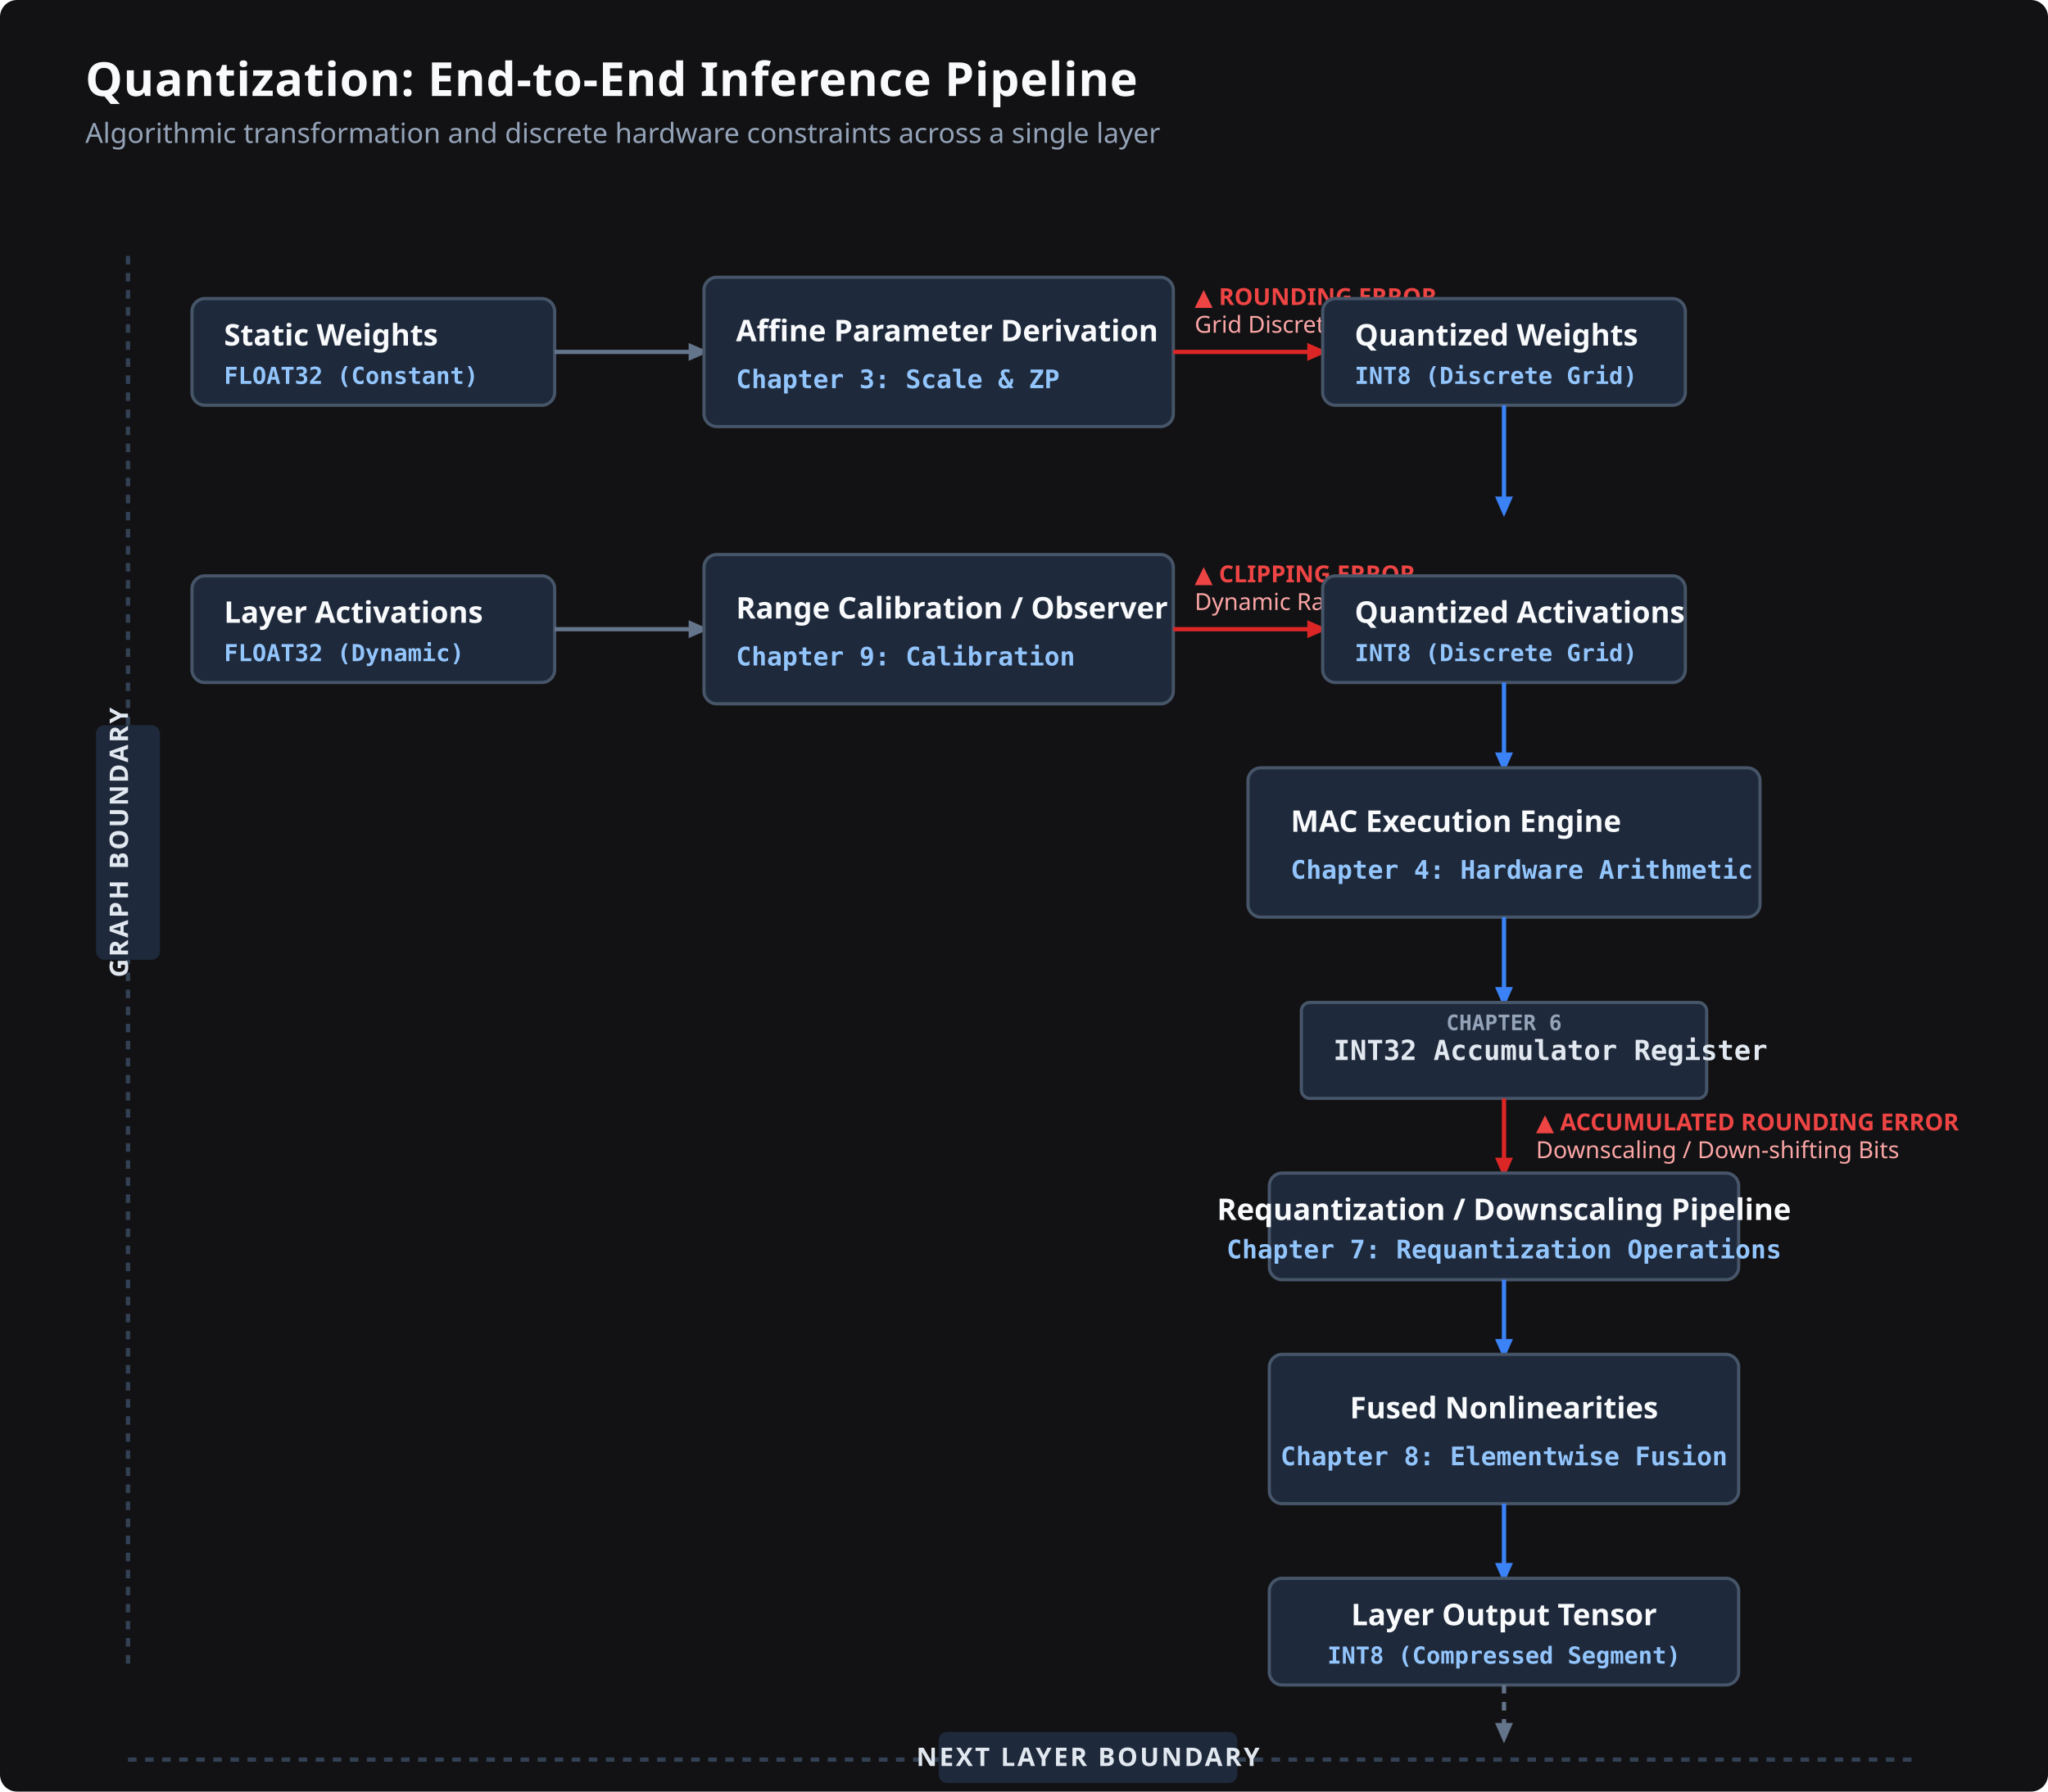
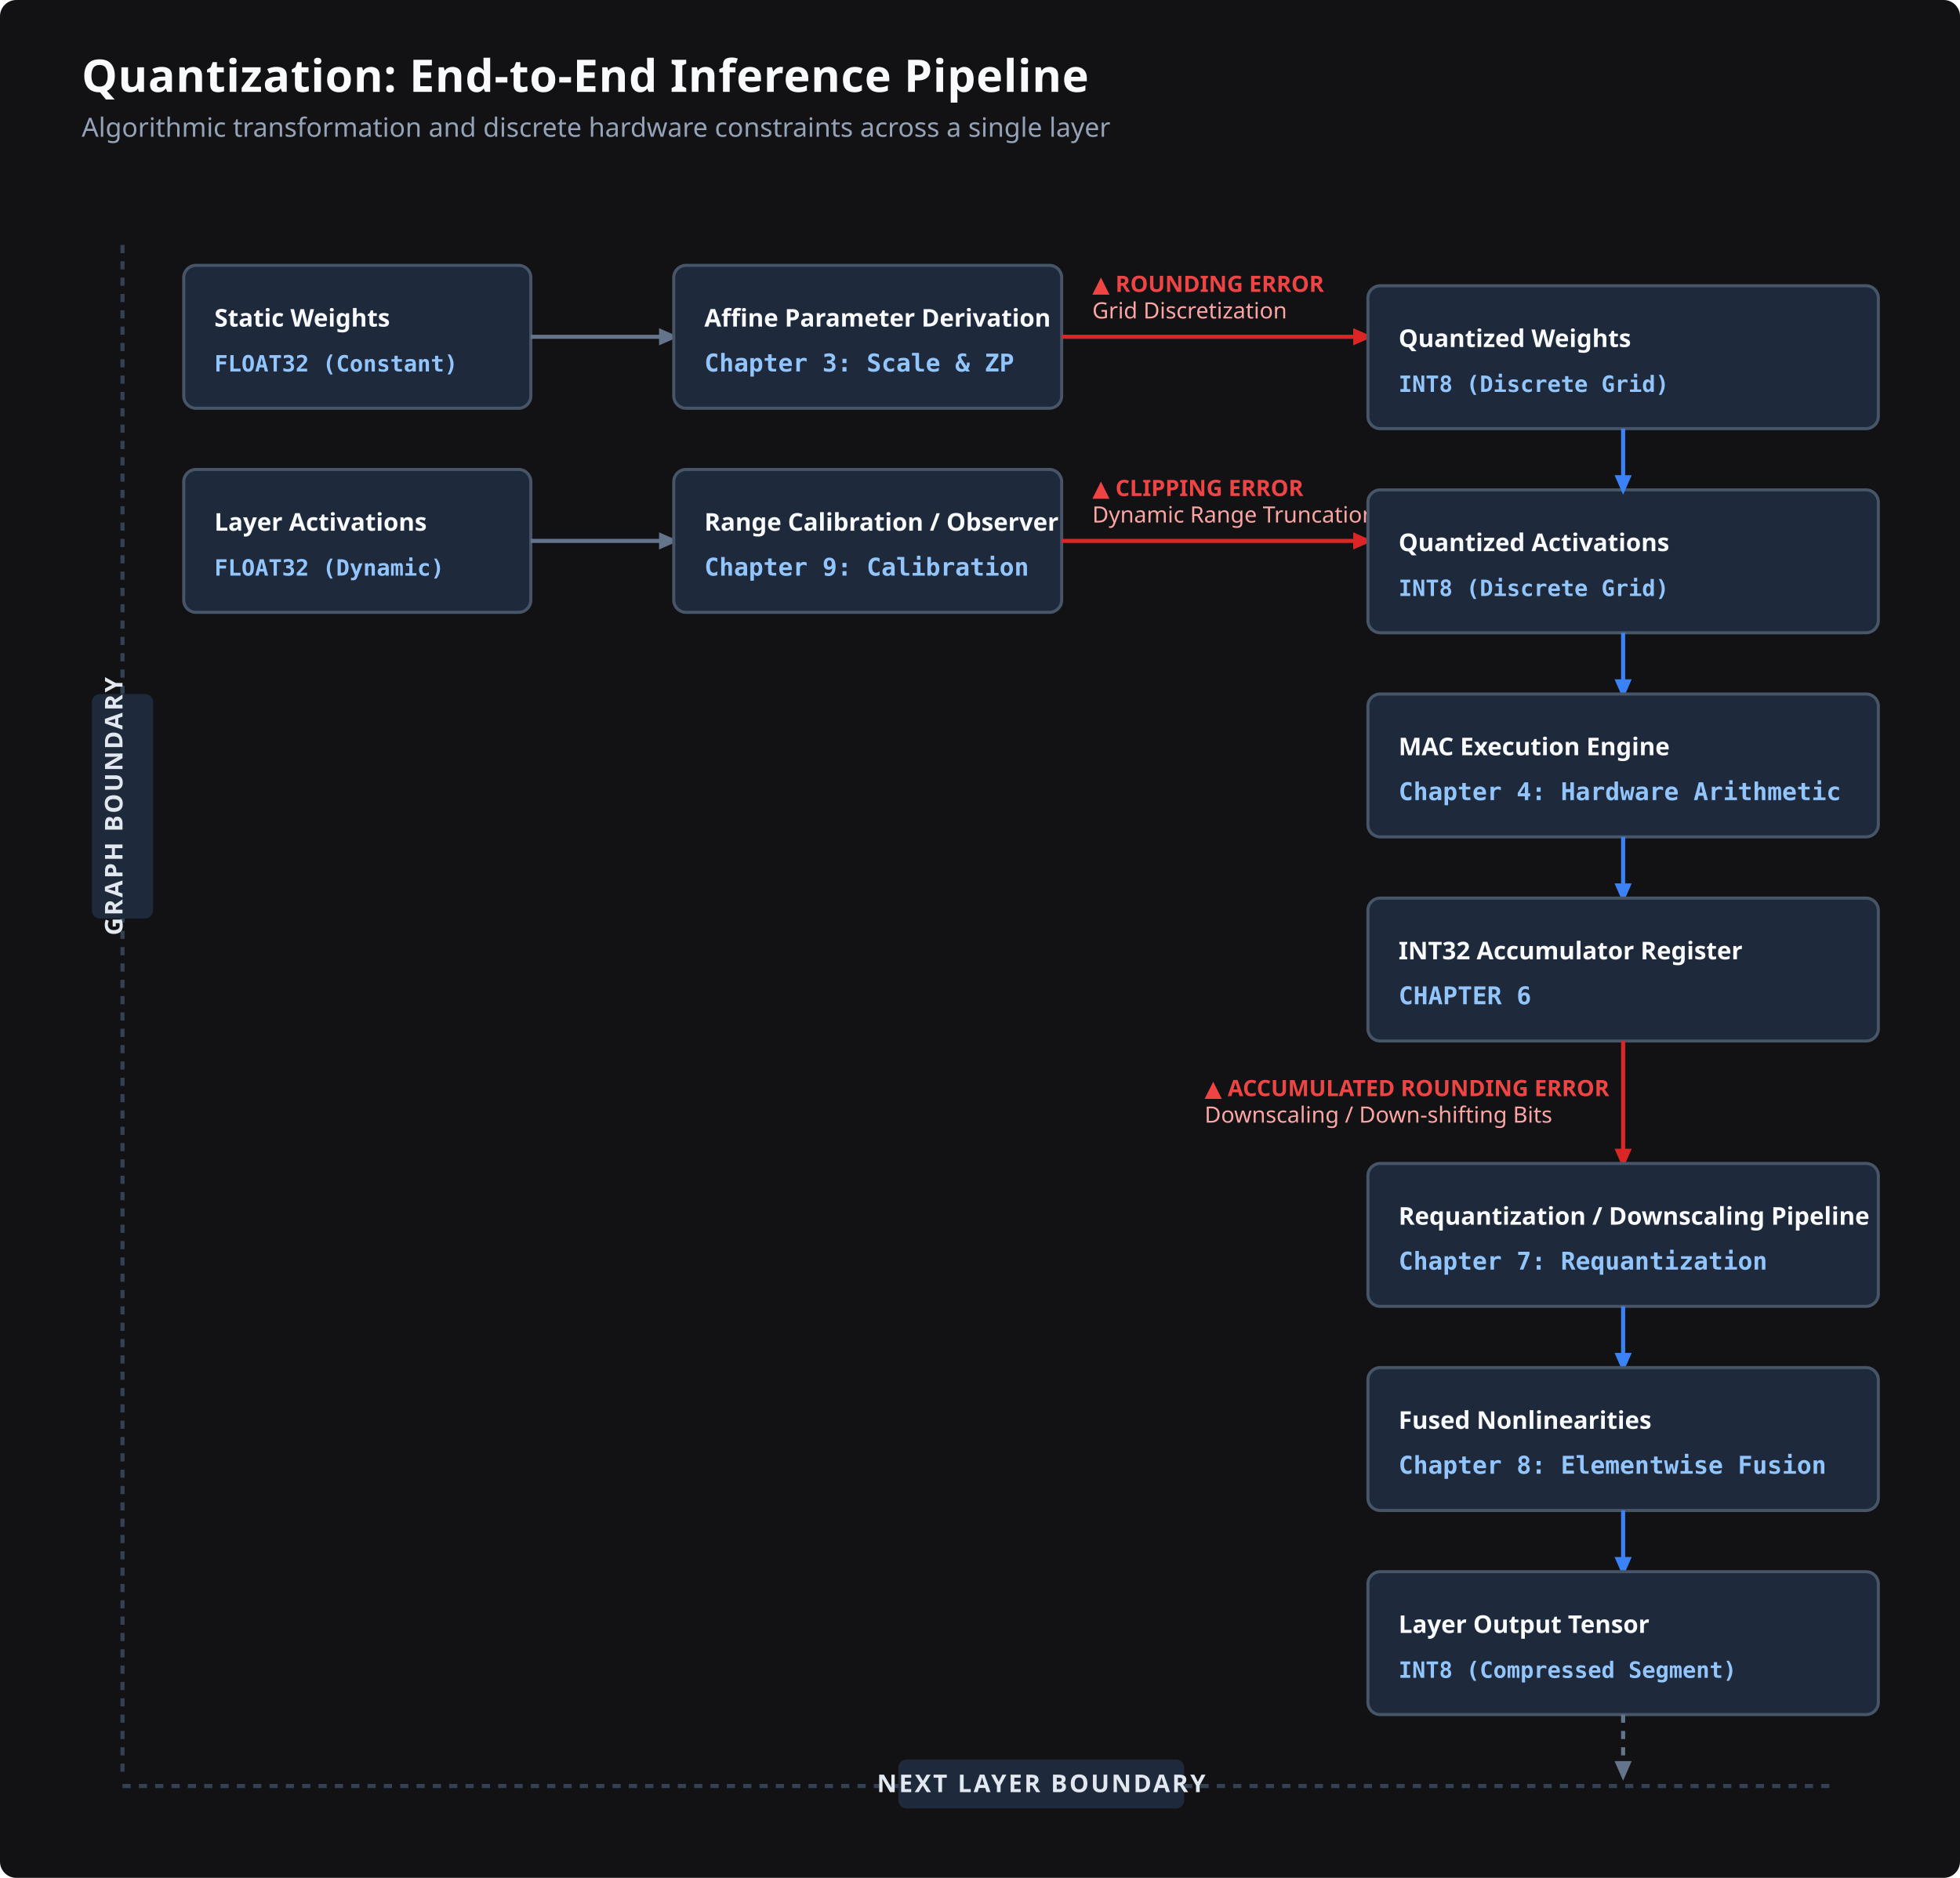
- <svg xmlns="http://www.w3.org/2000/svg" viewBox="0 0 960 840" width="100%" height="100%">
-   <rect width="960" height="840" fill="#121214" rx="8" />
+ <svg xmlns="http://www.w3.org/2000/svg" viewBox="0 0 960 920" width="100%" height="100%">
+   <rect width="960" height="920" fill="#121214" rx="8" />
  <defs>
    <marker id="arrow" viewBox="0 0 10 10" refX="6" refY="5" markerWidth="6" markerHeight="6" orient="auto-start-reverse">
      <path d="M 0 1.5 L 8 5 L 0 8.5 z" fill="#64748b" />
    </marker>
    <marker id="arrow-cyan" viewBox="0 0 10 10" refX="6" refY="5" markerWidth="6" markerHeight="6" orient="auto-start-reverse">
      <path d="M 0 1.5 L 8 5 L 0 8.5 z" fill="#3b82f6" />
    </marker>
    <marker id="arrow-error" viewBox="0 0 10 10" refX="6" refY="5" markerWidth="6" markerHeight="6" orient="auto-start-reverse">
      <path d="M 0 1.5 L 8 5 L 0 8.5 z" fill="#dc2626" />
    </marker>
  </defs>
  <style>
    .title { font-family: 'Source Sans 3', 'Segoe UI', sans-serif; font-weight: 700; font-size: 22px; fill: #f8fafc; letter-spacing: 0.3px; }
    .subtitle { font-family: 'Source Sans 3', 'Segoe UI', sans-serif; font-size: 13px; fill: #94a3b8; }
-     .node-text-title { font-family: 'Source Sans 3', 'Segoe UI', sans-serif; font-weight: 700; font-size: 14px; fill: #f8fafc; }
+     .node-text-title { font-family: 'Source Sans 3', 'Segoe UI', sans-serif; font-weight: 700; font-size: 12px; fill: #f8fafc; }
    .node-text-ch { font-family: 'IBM Plex Mono', 'Consolas', monospace; font-size: 12px; font-weight: 600; fill: #93c5fd; }
    .data-text { font-family: 'IBM Plex Mono', 'Consolas', monospace; font-size: 13px; font-weight: 600; fill: #e2e8f0; }
    .data-type { font-family: 'IBM Plex Mono', 'Consolas', monospace; font-size: 11px; fill: #93c5fd; font-weight: 600; }
    .error-tag { font-family: 'Source Sans 3', 'Segoe UI', sans-serif; font-size: 11px; font-weight: 700; fill: #ef4444; }
    .error-desc { font-family: 'Source Sans 3', 'Segoe UI', sans-serif; font-size: 11px; fill: #fca5a5; }
    .boundary-text { font-family: 'Source Sans 3', 'Segoe UI', sans-serif; font-size: 12px; font-weight: 700; fill: #e2e8f0; letter-spacing: 1px; }
    .subtext-label { font-family: 'IBM Plex Mono', 'Consolas', monospace; font-size: 10px; font-weight: 600; fill: #94a3b8; }
  </style>
  <g transform="translate(40, 45)">
    <text x="0" y="0" class="title">Quantization: End-to-End Inference Pipeline</text>
    <text x="0" y="22" class="subtitle">Algorithmic transformation and discrete hardware constraints across a single layer</text>
  </g>
-   <line x1="60" y1="120" x2="60" y2="780" stroke="#334155" stroke-width="2" stroke-dasharray="4,4" />
+   <line x1="60" y1="120" x2="60" y2="870" stroke="#334155" stroke-width="2" stroke-dasharray="4,4" />
  <rect x="45" y="340" width="30" height="110" rx="4" fill="#1e293b" />
  <text x="60" y="395" transform="rotate(-90 60 395)" text-anchor="middle" class="boundary-text" fill="#64748b">GRAPH BOUNDARY</text>
-   <rect x="90" y="140" width="170" height="50" rx="6" fill="#1e293b" stroke="#475569" stroke-width="1.5" />
-   <text x="105" y="162" class="node-text-title">Static Weights</text>
-   <text x="105" y="180" class="data-type">FLOAT32 (Constant)</text>
+   <rect x="90" y="130" width="170" height="70" rx="6" fill="#1e293b" stroke="#475569" stroke-width="1.5" />
+   <text x="105" y="160" class="node-text-title">Static Weights</text>
+   <text x="105" y="182" class="data-type">FLOAT32 (Constant)</text>
  <line x1="260" y1="165" x2="330" y2="165" stroke="#64748b" stroke-width="2" marker-end="url(#arrow)" />
-   <rect x="330" y="130" width="220" height="70" rx="6" fill="#1e293b" stroke="#475569" stroke-width="1.5" />
+   <rect x="330" y="130" width="190" height="70" rx="6" fill="#1e293b" stroke="#475569" stroke-width="1.5" />
  <text x="345" y="160" class="node-text-title">Affine Parameter Derivation</text>
  <text x="345" y="182" class="node-text-ch">Chapter 3: Scale &amp; ZP</text>
-   <line x1="550" y1="165" x2="620" y2="165" stroke="#dc2626" stroke-width="2" marker-end="url(#arrow-error)" />
-   <text x="560" y="143" class="error-tag">▲ ROUNDING ERROR</text>
-   <text x="560" y="156" class="error-desc">Grid Discretization</text>
-   <rect x="620" y="140" width="170" height="50" rx="6" fill="#1e293b" stroke="#475569" stroke-width="1.5" />
-   <text x="635" y="162" class="node-text-title">Quantized Weights</text>
-   <text x="635" y="180" class="data-type">INT8 (Discrete Grid)</text>
-   <rect x="90" y="270" width="170" height="50" rx="6" fill="#1e293b" stroke="#475569" stroke-width="1.5" />
-   <text x="105" y="292" class="node-text-title">Layer Activations</text>
-   <text x="105" y="310" class="data-type">FLOAT32 (Dynamic)</text>
-   <line x1="260" y1="295" x2="330" y2="295" stroke="#64748b" stroke-width="2" marker-end="url(#arrow)" />
-   <rect x="330" y="260" width="220" height="70" rx="6" fill="#1e293b" stroke="#475569" stroke-width="1.5" />
-   <text x="345" y="290" class="node-text-title">Range Calibration / Observer</text>
-   <text x="345" y="312" class="node-text-ch">Chapter 9: Calibration</text>
-   <line x1="550" y1="295" x2="620" y2="295" stroke="#dc2626" stroke-width="2" marker-end="url(#arrow-error)" />
-   <text x="560" y="273" class="error-tag">▲ CLIPPING ERROR</text>
-   <text x="560" y="286" class="error-desc">Dynamic Range Truncation</text>
-   <rect x="620" y="270" width="170" height="50" rx="6" fill="#1e293b" stroke="#475569" stroke-width="1.5" />
-   <text x="635" y="292" class="node-text-title">Quantized Activations</text>
-   <text x="635" y="310" class="data-type">INT8 (Discrete Grid)</text>
-   <path d="M 705 190 L 705 240" stroke="#3b82f6" stroke-width="2" fill="none" marker-end="url(#arrow-cyan)" />
-   <path d="M 705 320 L 705 360" stroke="#3b82f6" stroke-width="2" fill="none" marker-end="url(#arrow-cyan)" />
-   <rect x="585" y="360" width="240" height="70" rx="6" fill="#1e293b" stroke="#475569" stroke-width="1.5" />
-   <text x="605" y="390" class="node-text-title">MAC Execution Engine</text>
-   <text x="605" y="412" class="node-text-ch">Chapter 4: Hardware Arithmetic</text>
-   <line x1="705" y1="430" x2="705" y2="470" stroke="#3b82f6" stroke-width="2" marker-end="url(#arrow-cyan)" />
-   <rect x="610" y="470" width="190" height="45" rx="4" fill="#1e293b" stroke="#475569" stroke-width="1.5" />
-   <text x="625" y="497" class="data-text">INT32 Accumulator Register</text>
-   <text x="705" y="483" text-anchor="middle" class="subtext-label">CHAPTER 6</text>
-   <line x1="705" y1="515" x2="705" y2="550" stroke="#dc2626" stroke-width="2" marker-end="url(#arrow-error)" />
-   <text x="720" y="530" class="error-tag">▲ ACCUMULATED ROUNDING ERROR</text>
-   <text x="720" y="543" class="error-desc">Downscaling / Down-shifting Bits</text>
-   <rect x="595" y="550" width="220" height="50" rx="6" fill="#1e293b" stroke="#475569" stroke-width="1.5" />
-   <text x="705" y="572" text-anchor="middle" class="node-text-title">Requantization / Downscaling Pipeline</text>
-   <text x="705" y="590" text-anchor="middle" class="node-text-ch">Chapter 7: Requantization Operations</text>
-   <line x1="705" y1="600" x2="705" y2="635" stroke="#3b82f6" stroke-width="2" marker-end="url(#arrow-cyan)" />
-   <rect x="595" y="635" width="220" height="70" rx="6" fill="#1e293b" stroke="#475569" stroke-width="1.5" />
-   <text x="705" y="665" text-anchor="middle" class="node-text-title">Fused Nonlinearities</text>
-   <text x="705" y="687" text-anchor="middle" class="node-text-ch">Chapter 8: Elementwise Fusion</text>
-   <line x1="705" y1="705" x2="705" y2="740" stroke="#3b82f6" stroke-width="2" marker-end="url(#arrow-cyan)" />
-   <rect x="595" y="740" width="220" height="50" rx="6" fill="#1e293b" stroke="#475569" stroke-width="1.5" />
-   <text x="705" y="762" text-anchor="middle" class="node-text-title">Layer Output Tensor</text>
-   <text x="705" y="780" text-anchor="middle" class="data-type">INT8 (Compressed Segment)</text>
-   <line x1="705" y1="790" x2="705" y2="815" stroke="#64748b" stroke-width="2" stroke-dasharray="4,4" marker-end="url(#arrow)" />
-   <g transform="translate(40, 820)">
+   <line x1="520" y1="165" x2="670" y2="165" stroke="#dc2626" stroke-width="2" marker-end="url(#arrow-error)" />
+   <text x="535" y="143" class="error-tag">▲ ROUNDING ERROR</text>
+   <text x="535" y="156" class="error-desc">Grid Discretization</text>
+   <rect x="670" y="140" width="250" height="70" rx="6" fill="#1e293b" stroke="#475569" stroke-width="1.5" />
+   <text x="685" y="170" class="node-text-title">Quantized Weights</text>
+   <text x="685" y="192" class="data-type">INT8 (Discrete Grid)</text>
+   <rect x="90" y="230" width="170" height="70" rx="6" fill="#1e293b" stroke="#475569" stroke-width="1.5" />
+   <text x="105" y="260" class="node-text-title">Layer Activations</text>
+   <text x="105" y="282" class="data-type">FLOAT32 (Dynamic)</text>
+   <line x1="260" y1="265" x2="330" y2="265" stroke="#64748b" stroke-width="2" marker-end="url(#arrow)" />
+   <rect x="330" y="230" width="190" height="70" rx="6" fill="#1e293b" stroke="#475569" stroke-width="1.5" />
+   <text x="345" y="260" class="node-text-title">Range Calibration / Observer</text>
+   <text x="345" y="282" class="node-text-ch">Chapter 9: Calibration</text>
+   <line x1="520" y1="265" x2="670" y2="265" stroke="#dc2626" stroke-width="2" marker-end="url(#arrow-error)" />
+   <text x="535" y="243" class="error-tag">▲ CLIPPING ERROR</text>
+   <text x="535" y="256" class="error-desc">Dynamic Range Truncation</text>
+   <rect x="670" y="240" width="250" height="70" rx="6" fill="#1e293b" stroke="#475569" stroke-width="1.5" />
+   <text x="685" y="270" class="node-text-title">Quantized Activations</text>
+   <text x="685" y="292" class="data-type">INT8 (Discrete Grid)</text>
+   <path d="M 795 210 L 795 240" stroke="#3b82f6" stroke-width="2" fill="none" marker-end="url(#arrow-cyan)" />
+   <path d="M 795 310 L 795 340" stroke="#3b82f6" stroke-width="2" fill="none" marker-end="url(#arrow-cyan)" />
+   <rect x="670" y="340" width="250" height="70" rx="6" fill="#1e293b" stroke="#475569" stroke-width="1.5" />
+   <text x="685" y="370" class="node-text-title">MAC Execution Engine</text>
+   <text x="685" y="392" class="node-text-ch">Chapter 4: Hardware Arithmetic</text>
+   <line x1="795" y1="410" x2="795" y2="440" stroke="#3b82f6" stroke-width="2" marker-end="url(#arrow-cyan)" />
+   <rect x="670" y="440" width="250" height="70" rx="6" fill="#1e293b" stroke="#475569" stroke-width="1.5" />
+   <text x="685" y="470" class="node-text-title">INT32 Accumulator Register</text>
+   <text x="685" y="492" class="node-text-ch">CHAPTER 6</text>
+   <line x1="795" y1="510" x2="795" y2="570" stroke="#dc2626" stroke-width="2" marker-end="url(#arrow-error)" />
+   <text x="590" y="537" class="error-tag">▲ ACCUMULATED ROUNDING ERROR</text>
+   <text x="590" y="550" class="error-desc">Downscaling / Down-shifting Bits</text>
+   <rect x="670" y="570" width="250" height="70" rx="6" fill="#1e293b" stroke="#475569" stroke-width="1.5" />
+   <text x="685" y="600" class="node-text-title">Requantization / Downscaling Pipeline</text>
+   <text x="685" y="622" class="node-text-ch">Chapter 7: Requantization</text>
+   <line x1="795" y1="640" x2="795" y2="670" stroke="#3b82f6" stroke-width="2" marker-end="url(#arrow-cyan)" />
+   <rect x="670" y="670" width="250" height="70" rx="6" fill="#1e293b" stroke="#475569" stroke-width="1.5" />
+   <text x="685" y="700" class="node-text-title">Fused Nonlinearities</text>
+   <text x="685" y="722" class="node-text-ch">Chapter 8: Elementwise Fusion</text>
+   <line x1="795" y1="740" x2="795" y2="770" stroke="#3b82f6" stroke-width="2" marker-end="url(#arrow-cyan)" />
+   <rect x="670" y="770" width="250" height="70" rx="6" fill="#1e293b" stroke="#475569" stroke-width="1.5" />
+   <text x="685" y="800" class="node-text-title">Layer Output Tensor</text>
+   <text x="685" y="822" class="data-type">INT8 (Compressed Segment)</text>
+   <line x1="795" y1="840" x2="795" y2="870" stroke="#64748b" stroke-width="2" stroke-dasharray="4,4" marker-end="url(#arrow)" />
+   <g transform="translate(40, 870)">
    <line x1="20" y1="5" x2="860" y2="5" stroke="#334155" stroke-width="2" stroke-dasharray="4,4" />
    <rect x="400" y="-8" width="140" height="24" rx="4" fill="#1e293b" />
    <text x="470" y="8" text-anchor="middle" class="boundary-text" fill="#64748b">NEXT LAYER BOUNDARY</text>
  </g>
</svg>
